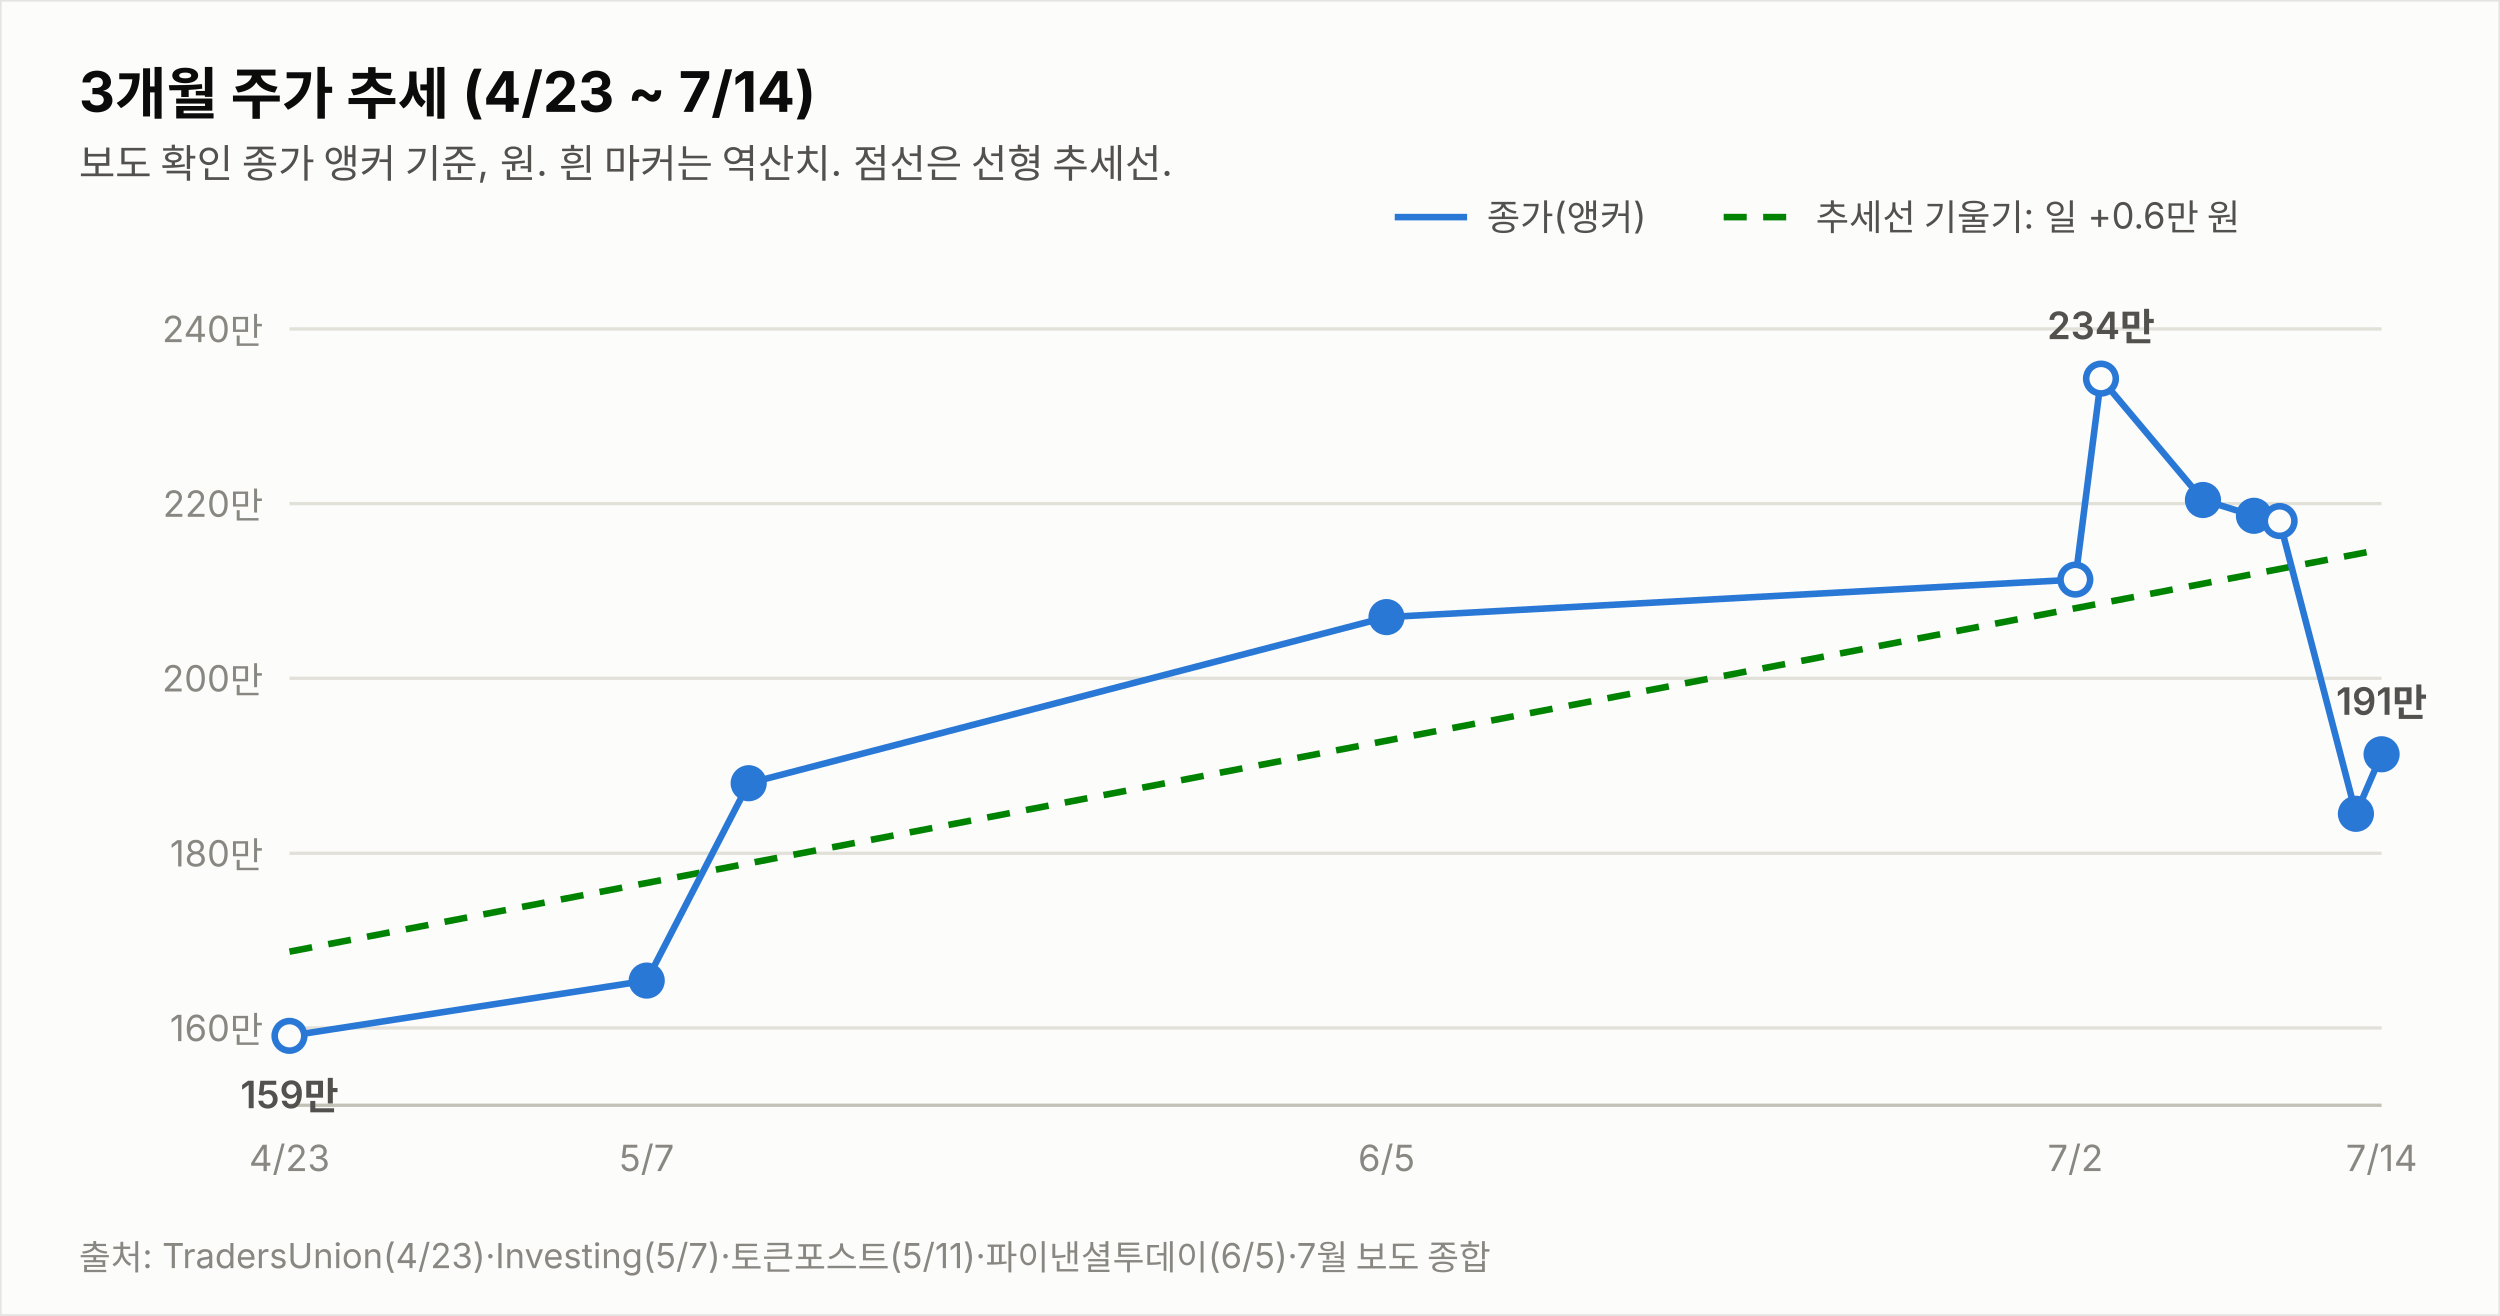
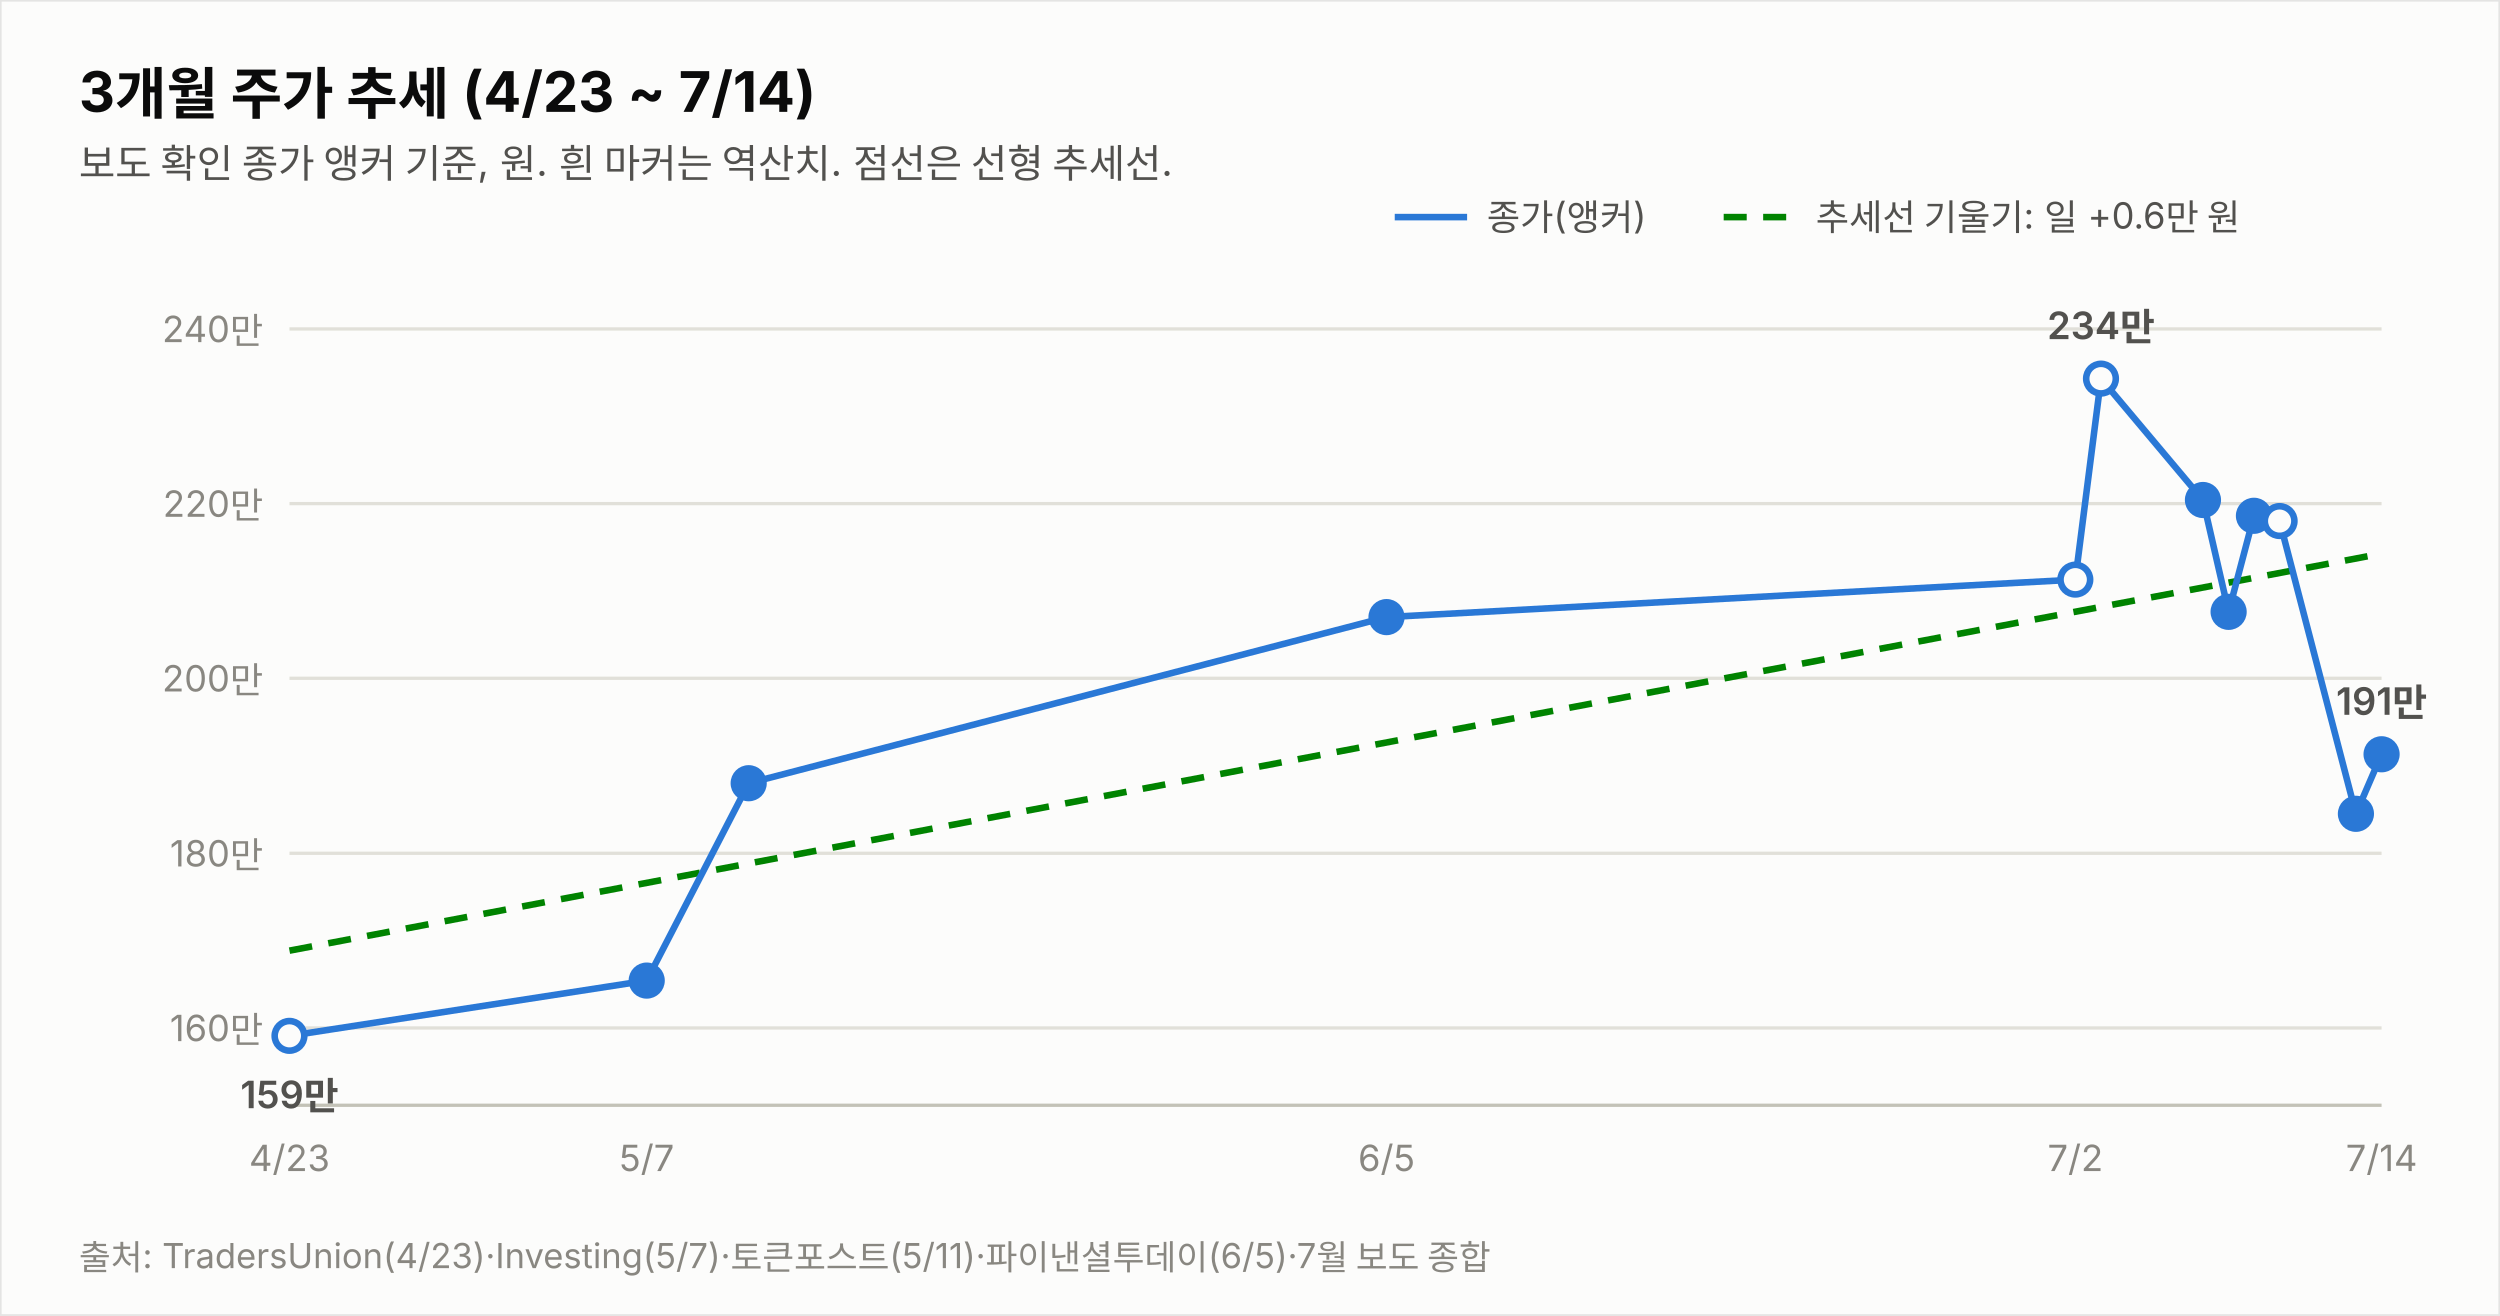
<svg xmlns="http://www.w3.org/2000/svg" width="760" height="400" viewBox="0 0 760 400" font-family="system-ui,-apple-system,&quot;Segoe UI&quot;,&quot;Malgun Gothic&quot;,&quot;Apple SD Gothic Neo&quot;,sans-serif">
  <rect width="760" height="400" fill="#fcfcfb" stroke="rgba(11,11,11,0.10)" />
  <text x="24" y="34" font-size="17" font-weight="700" fill="#0b0b0b">3개월 주가 추세 (4/23 ~ 7/14)</text>
  <text x="24" y="54" font-size="12" fill="#52514e">보도 확인 종가 앵커 기준, 원. 흰 마커는 역산치. 점선은 선형 추세선.</text>
  <line x1="88" y1="312.5" x2="724" y2="312.5" stroke="#e1e0d9" stroke-width="1" />
  <text x="80" y="316.5" font-size="11" fill="#898781" text-anchor="end" style="font-variant-numeric:tabular-nums">160만</text>
  <line x1="88" y1="259.4" x2="724" y2="259.4" stroke="#e1e0d9" stroke-width="1" />
  <text x="80" y="263.4" font-size="11" fill="#898781" text-anchor="end" style="font-variant-numeric:tabular-nums">180만</text>
  <line x1="88" y1="206.2" x2="724" y2="206.2" stroke="#e1e0d9" stroke-width="1" />
  <text x="80" y="210.2" font-size="11" fill="#898781" text-anchor="end" style="font-variant-numeric:tabular-nums">200만</text>
  <line x1="88" y1="153.1" x2="724" y2="153.1" stroke="#e1e0d9" stroke-width="1" />
  <text x="80" y="157.1" font-size="11" fill="#898781" text-anchor="end" style="font-variant-numeric:tabular-nums">220만</text>
  <line x1="88" y1="100.0" x2="724" y2="100.0" stroke="#e1e0d9" stroke-width="1" />
  <text x="80" y="104.0" font-size="11" fill="#898781" text-anchor="end" style="font-variant-numeric:tabular-nums">240만</text>
  <line x1="88" y1="336" x2="724" y2="336" stroke="#c3c2b7" stroke-width="1" />
-   <path d="M88.0,289.3 L724.0,167.0" fill="none" stroke="#008300" stroke-width="2" stroke-dasharray="7 5" />
-   <path d="M88.0,314.9 L196.6,298.1 L227.6,238.1 L421.5,187.6 L630.9,176.2 L638.7,115.1 L669.7,152.0 L685.2,156.8 L693.0,158.4 L716.2,247.4 L724.0,229.3" fill="none" stroke="#2a78d6" stroke-width="2" />
+   <path d="M88.0,289.0 L724.0,168.3" fill="none" stroke="#008300" stroke-width="2" stroke-dasharray="7 5" />
+   <path d="M88.0,314.9 L196.6,298.1 L227.6,238.1 L421.5,187.6 L630.9,176.2 L638.7,115.1 L669.7,152.0 L677.5,186.0 L685.2,156.8 L693.0,158.4 L716.2,247.4 L724.0,229.3" fill="none" stroke="#2a78d6" stroke-width="2" />
  <circle cx="88.0" cy="314.9" r="4.5" fill="#fcfcfb" stroke="#2a78d6" stroke-width="2" />
  <text x="88.0" y="356" font-size="11" fill="#898781" text-anchor="middle">4/23</text>
  <text x="88.0" y="336.9" font-size="11.5" font-weight="600" fill="#52514e" text-anchor="middle" style="font-variant-numeric:tabular-nums">159만</text>
  <circle cx="196.6" cy="298.1" r="4.5" fill="#2a78d6" stroke="#2a78d6" stroke-width="2" />
  <text x="196.6" y="356" font-size="11" fill="#898781" text-anchor="middle">5/7</text>
  <circle cx="227.6" cy="238.1" r="4.5" fill="#2a78d6" stroke="#2a78d6" stroke-width="2" />
  <circle cx="421.5" cy="187.6" r="4.5" fill="#2a78d6" stroke="#2a78d6" stroke-width="2" />
  <text x="421.5" y="356" font-size="11" fill="#898781" text-anchor="middle">6/5</text>
  <circle cx="630.9" cy="176.2" r="4.5" fill="#fcfcfb" stroke="#2a78d6" stroke-width="2" />
  <text x="630.9" y="356" font-size="11" fill="#898781" text-anchor="middle">7/2</text>
  <circle cx="638.7" cy="115.1" r="4.5" fill="#fcfcfb" stroke="#2a78d6" stroke-width="2" />
  <text x="638.7" y="103.1" font-size="11.5" font-weight="600" fill="#52514e" text-anchor="middle" style="font-variant-numeric:tabular-nums">234만</text>
  <circle cx="669.7" cy="152.0" r="4.5" fill="#2a78d6" stroke="#2a78d6" stroke-width="2" />
+   <circle cx="677.5" cy="186.0" r="4.5" fill="#2a78d6" stroke="#2a78d6" stroke-width="2" />
  <circle cx="685.2" cy="156.8" r="4.5" fill="#2a78d6" stroke="#2a78d6" stroke-width="2" />
  <circle cx="693.0" cy="158.4" r="4.5" fill="#fcfcfb" stroke="#2a78d6" stroke-width="2" />
  <circle cx="716.2" cy="247.4" r="4.5" fill="#2a78d6" stroke="#2a78d6" stroke-width="2" />
  <circle cx="724.0" cy="229.3" r="4.5" fill="#2a78d6" stroke="#2a78d6" stroke-width="2" />
  <text x="724.0" y="356" font-size="11" fill="#898781" text-anchor="middle">7/14</text>
  <text x="724.0" y="217.3" font-size="11.5" font-weight="600" fill="#52514e" text-anchor="middle" style="font-variant-numeric:tabular-nums">191만</text>
  <line x1="424" y1="66" x2="446" y2="66" stroke="#2a78d6" stroke-width="2" />
  <text x="452" y="70" font-size="11" fill="#52514e">종가(앵커)</text>
  <line x1="524" y1="66" x2="546" y2="66" stroke="#008300" stroke-width="2" stroke-dasharray="7 5" />
  <text x="552" y="70" font-size="11" fill="#52514e">추세선 기울기: 일 +0.6만 원</text>
  <text x="24" y="386" font-size="10.5" fill="#898781">출처: TradersUnion(4/23)·Investing(5/7)·토큰포스트(5/11)·파이낸셜투데이(6/5)·7월 보도 종합</text>
</svg>
